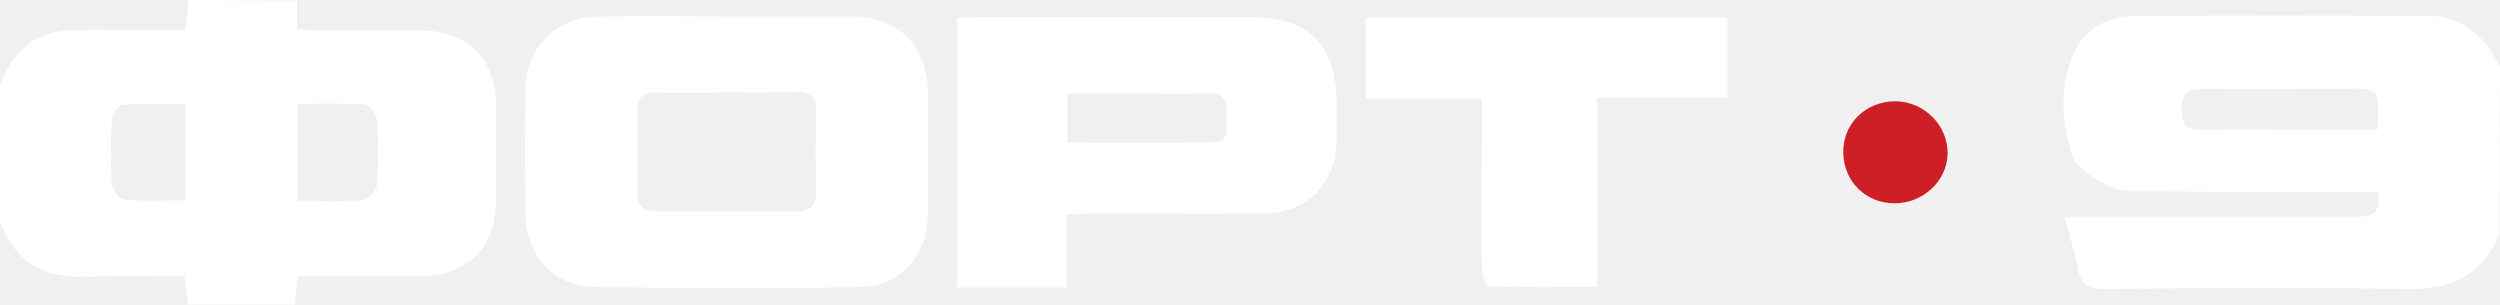
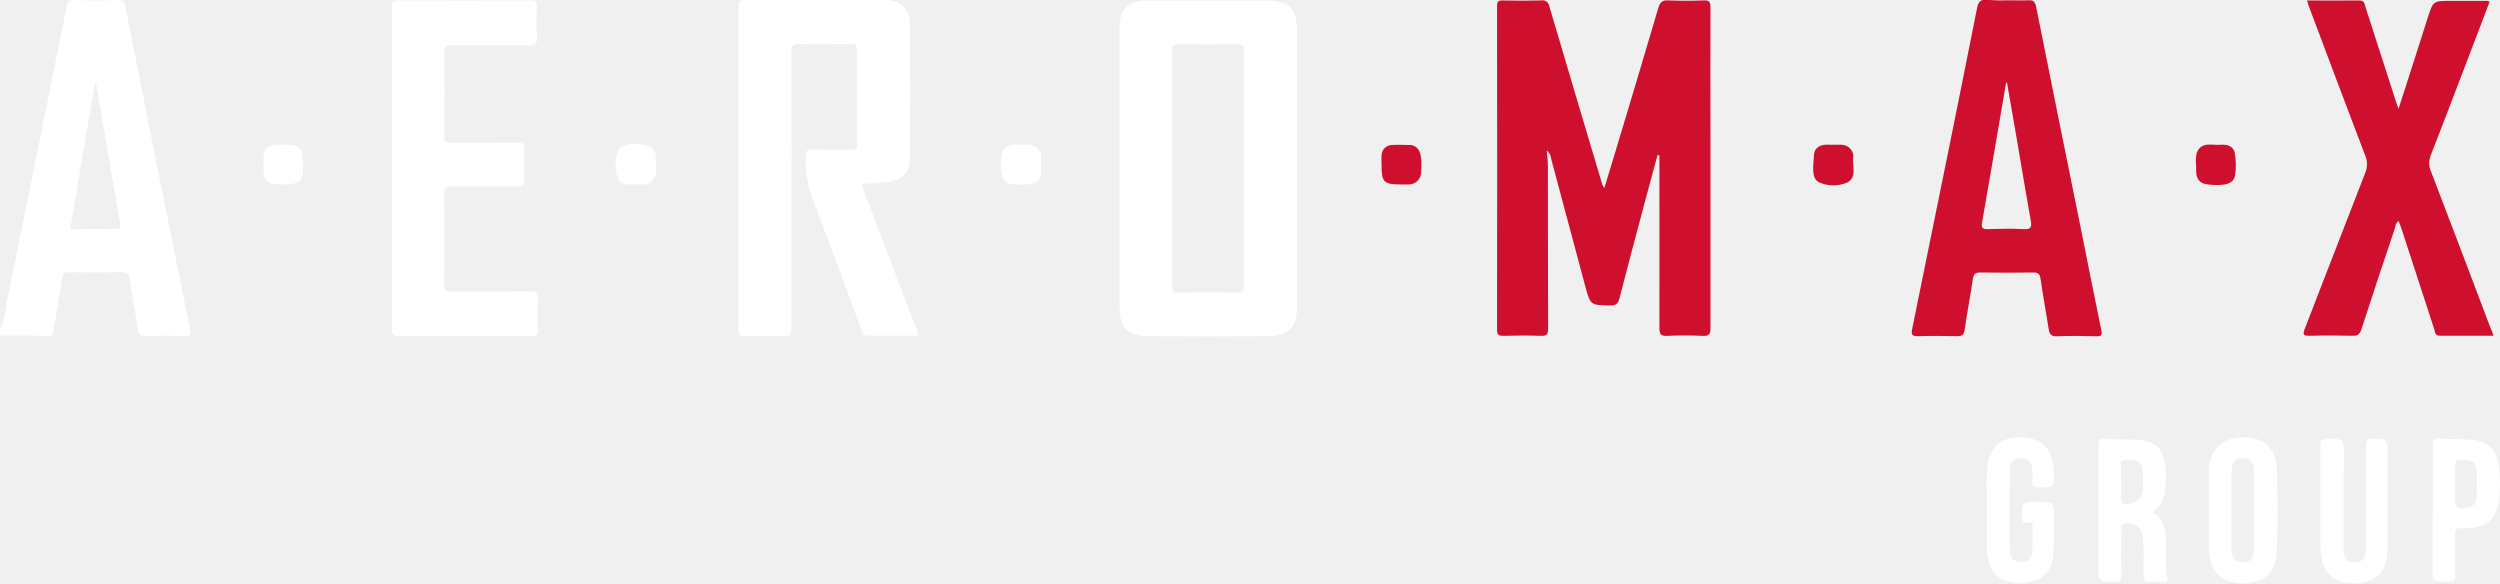
- <svg xmlns="http://www.w3.org/2000/svg" preserveAspectRatio="none" overflow="visible" style="display: block;" width="172.695" height="21.038" viewBox="0 0 172.695 21.038" fill="none">
-   <g id="Ð¤ÐÐ Ð¢-9 Ð§ÐµÑÐ½ÑÐ¹ 1" clip-path="url(#clip0_0_43)">
-     <g id="Group 1">
-       <path id="Vector" d="M20.518 0.037C20.518 0.637 20.518 1.238 20.518 2.025C21.109 2.062 21.701 2.1 22.255 2.1C24.547 2.1 26.876 2.062 29.168 2.1C32.421 2.175 34.27 4.125 34.27 7.388C34.27 9.525 34.27 11.625 34.27 13.762C34.27 17.137 32.347 19.05 28.909 19.087C26.137 19.087 23.401 19.087 20.555 19.087C20.481 19.8 20.444 20.363 20.37 21.038C17.893 21.038 15.49 21.038 12.976 21.038C12.902 20.438 12.828 19.837 12.754 19.087C10.499 19.087 8.244 19.012 5.989 19.125C3.105 19.238 1.035 18.15 0 15.3C0 12.15 0 9 0 5.85C0.85 3.638 2.329 2.212 4.806 2.1C5.952 2.062 7.098 2.062 8.244 2.062C9.76 2.062 11.275 2.062 12.828 2.062C12.902 1.275 12.976 0.637 13.013 0C15.527 0.037 18.041 0.037 20.518 0.037ZM20.555 7.162C20.555 9.45 20.555 11.625 20.555 13.875C22.107 13.875 23.586 13.95 25.028 13.838C25.397 13.8 25.989 13.238 26.026 12.863C26.137 11.287 26.137 9.713 26.026 8.137C25.989 7.8 25.471 7.237 25.139 7.2C23.66 7.125 22.144 7.162 20.555 7.162ZM12.791 7.2C11.349 7.2 9.908 7.125 8.466 7.237C8.17 7.275 7.726 7.912 7.726 8.287C7.652 9.75 7.616 11.25 7.726 12.713C7.763 13.125 8.281 13.762 8.614 13.8C9.982 13.912 11.349 13.838 12.828 13.838C12.791 11.625 12.791 9.525 12.791 7.2Z" fill="white" />
-       <path id="Vector_2" d="M50.346 1.142C53.155 1.142 55.965 1.142 58.775 1.142C62.028 1.142 64.061 3.129 64.098 6.392C64.135 9.167 64.135 11.942 64.098 14.717C64.061 17.642 62.287 19.779 59.366 19.817C53.229 19.967 47.093 19.929 40.956 19.817C38.183 19.742 36.335 17.567 36.298 14.754C36.261 11.904 36.261 9.017 36.298 6.167C36.335 3.279 38.368 1.217 41.288 1.142C44.357 1.104 47.351 1.142 50.346 1.142ZM50.272 6.392C48.608 6.392 46.945 6.429 45.281 6.392C44.431 6.392 44.024 6.729 44.024 7.629C44.061 9.504 44.061 11.417 44.024 13.292C44.024 14.267 44.431 14.604 45.355 14.604C48.571 14.604 51.825 14.604 55.041 14.604C55.965 14.604 56.372 14.229 56.372 13.254C56.335 11.417 56.335 9.542 56.372 7.704C56.409 6.654 55.928 6.317 54.93 6.354C53.414 6.392 51.825 6.392 50.272 6.392Z" fill="white" />
-       <path id="Vector_3" d="M73.667 14.794C73.667 16.594 73.667 18.169 73.667 19.857C71.116 19.857 68.676 19.857 66.126 19.857C66.126 13.669 66.126 7.519 66.126 1.257C66.606 1.219 67.05 1.182 67.53 1.182C73.815 1.182 80.1 1.182 86.384 1.182C90.451 1.182 92.373 3.169 92.336 7.257C92.336 8.044 92.336 8.832 92.336 9.619C92.299 12.694 90.34 14.719 87.198 14.757C83.168 14.794 79.175 14.757 75.146 14.757C74.702 14.794 74.296 14.794 73.667 14.794ZM73.741 9.844C77.142 9.844 80.506 9.919 83.833 9.807C85.164 9.769 84.61 8.494 84.721 7.707C84.832 6.844 84.388 6.432 83.501 6.469C81.578 6.507 79.619 6.469 77.697 6.469C76.403 6.469 75.072 6.469 73.741 6.469C73.741 7.669 73.741 8.682 73.741 9.844Z" fill="white" />
-       <path id="Vector_4" d="M102.359 6.802C99.549 6.802 96.999 6.802 94.337 6.802C94.337 4.89 94.337 3.127 94.337 1.215C102.618 1.215 110.899 1.215 119.328 1.215C119.328 2.977 119.328 4.777 119.328 6.765C116.37 6.765 113.45 6.765 110.344 6.765C110.344 11.152 110.344 15.39 110.344 19.815C107.793 19.815 105.354 19.852 102.914 19.777C102.692 19.777 102.359 19.027 102.359 18.615C102.322 15.502 102.359 12.427 102.359 9.315C102.359 8.602 102.359 7.815 102.359 6.802Z" fill="white" />
-     </g>
-     <path id="Vector_5" d="M130.877 14.044C128.881 14.044 127.365 12.544 127.328 10.556C127.291 8.531 128.881 6.994 130.951 6.994C132.948 7.031 134.574 8.681 134.537 10.631C134.5 12.506 132.837 14.044 130.877 14.044Z" fill="#CD2026" />
-     <path id="Vector_6" d="M172.658 16.139C171.512 19.026 169.331 20.001 166.299 19.963C159.312 19.851 152.362 19.889 145.375 19.963C144.229 19.963 143.712 19.626 143.527 18.501C143.305 17.376 142.972 16.288 142.602 14.976C143.268 14.976 143.749 14.976 144.266 14.976C150.44 14.976 156.651 14.976 162.824 14.976C163.896 14.976 164.562 14.713 164.229 13.251C163.785 13.251 163.305 13.251 162.787 13.251C157.907 13.251 152.991 13.251 148.111 13.213C147.261 13.213 146.262 13.176 145.56 12.801C144.636 12.313 143.453 11.601 143.157 10.739C142.381 8.414 142.233 5.901 143.305 3.576C144.081 1.851 145.708 1.139 147.519 1.101C154.248 1.064 161.013 1.064 167.741 1.101C170.181 1.101 171.697 2.564 172.695 4.664C172.658 8.526 172.658 12.351 172.658 16.139ZM164.229 8.976C164.377 6.351 164.303 6.126 162.861 6.126C159.275 6.126 155.652 6.164 152.066 6.126C151.031 6.126 150.699 6.576 150.699 7.551C150.699 8.526 150.957 9.014 152.029 8.976C154.876 8.939 157.76 8.976 160.606 8.976C161.789 8.976 162.972 8.976 164.229 8.976Z" fill="white" />
+ <svg xmlns="http://www.w3.org/2000/svg" preserveAspectRatio="none" overflow="visible" style="display: block;" width="180" height="42" viewBox="0 0 180 42" fill="none">
+   <g id="AM logo white 1" clip-path="url(#clip0_0_5)">
+     <path id="Vector" d="M0 23.695C0.36 22.979 0.398 22.176 0.555 21.412C1.986 14.414 3.406 7.414 4.815 0.413C4.872 0.119 4.982 0.007 5.292 0.014C6.357 0.033 7.437 0.038 8.491 0.014C8.832 0.014 8.951 0.119 9.013 0.437C9.774 4.278 10.541 8.117 11.313 11.956C12.097 15.851 12.882 19.747 13.668 23.645C13.754 24.056 13.728 24.216 13.246 24.195C12.333 24.154 11.418 24.168 10.503 24.195C10.145 24.195 9.978 24.14 9.921 23.717C9.757 22.494 9.516 21.281 9.325 20.058C9.275 19.723 9.168 19.58 8.796 19.599C7.521 19.625 6.243 19.621 4.968 19.599C4.632 19.599 4.508 19.7 4.46 20.034C4.279 21.273 4.067 22.511 3.869 23.748C3.828 24.001 3.79 24.199 3.428 24.187C2.286 24.154 1.142 24.163 0 24.159L0 23.695ZM6.929 6.021H6.829L5.051 16.497C6.14 16.497 7.196 16.475 8.264 16.497C8.698 16.511 8.696 16.36 8.634 16.019C8.055 12.69 7.494 9.36 6.929 6.028V6.021Z" fill="white" />
+     <path id="Vector_2" d="M115.513 13.537C115.79 12.625 116.033 11.837 116.271 11.046C117.318 7.555 118.374 4.06 119.401 0.566C119.527 0.134 119.716 0 120.14 0.029C120.977 0.067 121.808 0.064 122.655 0.029C123.058 0.012 123.158 0.134 123.155 0.533C123.139 3.731 123.155 6.931 123.155 10.129C123.155 14.624 123.155 19.117 123.155 23.612C123.155 24.046 123.065 24.204 122.6 24.183C121.744 24.142 120.884 24.14 120.03 24.183C119.553 24.206 119.475 24.027 119.477 23.602C119.491 19.781 119.477 15.959 119.477 12.119V11.187L119.339 11.171C119.041 12.279 118.738 13.382 118.443 14.49C117.823 16.822 117.198 19.155 116.598 21.491C116.502 21.861 116.359 22 115.956 21.992C114.512 21.968 114.509 21.992 114.13 20.578C113.31 17.515 112.49 14.451 111.67 11.386C111.663 11.278 111.632 11.173 111.58 11.079C111.528 10.985 111.455 10.904 111.368 10.841C111.401 11.28 111.451 11.639 111.451 11.997C111.451 15.88 111.451 19.766 111.465 23.65C111.465 24.08 111.358 24.197 110.932 24.18C110.038 24.147 109.141 24.156 108.247 24.18C107.918 24.18 107.787 24.128 107.787 23.753C107.8 15.984 107.8 8.214 107.787 0.444C107.787 0.119 107.878 0.026 108.2 0.033C109.115 0.055 110.03 0.057 110.943 0.033C111.013 0.017 111.086 0.015 111.157 0.029C111.227 0.043 111.294 0.072 111.352 0.114C111.411 0.157 111.459 0.211 111.495 0.274C111.531 0.336 111.552 0.406 111.558 0.478C112.822 4.758 114.093 9.035 115.372 13.308C115.414 13.388 115.461 13.465 115.513 13.537Z" fill="#CE102E" />
+     <path id="Vector_3" d="M80.603 12.1V2.049C80.603 0.654 81.221 0.043 82.634 0.041C85.433 0.041 88.232 0.041 91.032 0.041C92.877 0.041 93.392 0.561 93.392 2.429V18.133C93.392 19.446 93.392 20.76 93.392 22.074C93.392 23.578 92.791 24.197 91.28 24.206C88.42 24.226 85.563 24.226 82.711 24.206C81.152 24.206 80.606 23.605 80.606 22.035L80.603 12.1ZM89.578 12.155C89.578 9.336 89.578 6.518 89.578 3.7C89.578 3.32 89.507 3.167 89.085 3.177C87.675 3.202 86.266 3.202 84.856 3.177C84.47 3.177 84.379 3.291 84.379 3.654C84.392 9.31 84.392 14.963 84.379 20.612C84.379 20.961 84.46 21.063 84.818 21.058C86.229 21.037 87.638 21.032 89.049 21.058C89.471 21.058 89.583 20.968 89.581 20.533C89.566 17.753 89.578 14.954 89.578 12.155Z" fill="white" />
+     <path id="Vector_4" d="M66.072 24.173C64.861 24.173 63.645 24.173 62.43 24.173C62.056 24.173 62.072 23.874 61.996 23.671C60.861 20.638 59.77 17.583 58.592 14.569C58.16 13.51 57.96 12.369 58.008 11.226C58.027 10.836 58.139 10.748 58.497 10.764C59.41 10.788 60.325 10.764 61.24 10.779C61.586 10.779 61.734 10.733 61.717 10.327C61.696 8.098 61.696 5.869 61.717 3.64C61.717 3.255 61.605 3.162 61.24 3.162C60.022 3.184 58.802 3.193 57.584 3.162C57.107 3.162 56.978 3.265 56.981 3.752C57 8.168 56.992 12.589 56.992 17.003C56.992 19.212 56.976 21.422 56.992 23.628C56.992 24.12 56.84 24.23 56.382 24.211C55.508 24.175 54.628 24.173 53.76 24.211C53.283 24.233 53.16 24.101 53.162 23.621C53.178 17.68 53.182 11.741 53.174 5.801C53.174 4.029 53.174 2.259 53.174 0.487C53.174 0.107 53.279 0.01 53.651 0.01C56.966 0.024 60.28 0.01 63.596 0.01C64.878 0.01 65.502 0.599 65.522 1.884C65.545 5.026 65.545 8.167 65.522 11.307C65.522 12.42 65.09 12.888 63.991 13.081C63.541 13.153 63.086 13.194 62.63 13.203C61.994 13.227 61.991 13.203 62.225 13.826C63.456 17.054 64.687 20.279 65.917 23.502C66.04 23.703 66.094 23.938 66.072 24.173Z" fill="white" />
+     <path id="Vector_5" d="M179.533 24.171C178.203 24.171 176.93 24.171 175.657 24.171C175.311 24.171 175.333 23.91 175.268 23.712C174.49 21.324 173.713 18.941 172.939 16.564C172.868 16.349 172.789 16.136 172.701 15.914C172.463 16.06 172.475 16.31 172.405 16.518C171.602 18.907 170.799 21.295 170.022 23.71C169.907 24.058 169.764 24.187 169.395 24.175C168.367 24.151 167.338 24.147 166.31 24.175C165.834 24.19 165.781 24.087 165.95 23.652C167.407 19.922 168.837 16.179 170.296 12.448C170.38 12.251 170.424 12.039 170.424 11.825C170.424 11.611 170.38 11.399 170.296 11.202C168.947 7.672 167.621 4.134 166.291 0.597C166.224 0.425 166.174 0.246 166.103 0.033C167.392 0.033 168.63 0.048 169.867 0.033C170.239 0.033 170.246 0.272 170.315 0.511C171.049 2.769 171.778 5.028 172.501 7.287C172.553 7.445 172.61 7.602 172.694 7.836C173.409 5.594 174.124 3.427 174.803 1.256C175.19 0.062 175.185 0.062 176.472 0.062H179.094C179.128 0.062 179.161 0.088 179.251 0.127C178.848 1.185 178.444 2.244 178.041 3.303C177.037 5.93 176.038 8.558 175.018 11.173C174.942 11.353 174.903 11.546 174.903 11.741C174.903 11.937 174.942 12.13 175.018 12.31C176.461 16.069 177.891 19.832 179.309 23.597C179.397 23.76 179.454 23.936 179.533 24.171Z" fill="#CE102E" />
+     <path id="Vector_6" d="M144.523 0.021C145.019 0.021 145.515 0.041 146.01 0.021C146.361 0 146.523 0.084 146.599 0.478C147.674 5.885 148.776 11.285 149.867 16.685C150.344 19.035 150.797 21.388 151.286 23.733C151.367 24.118 151.317 24.228 150.911 24.211C149.977 24.185 149.043 24.173 148.111 24.211C147.674 24.233 147.562 24.056 147.505 23.683C147.319 22.489 147.095 21.295 146.921 20.082C146.869 19.712 146.721 19.604 146.37 19.621C145.114 19.637 143.856 19.64 142.599 19.621C142.251 19.621 142.104 19.707 142.049 20.07C141.868 21.293 141.632 22.506 141.458 23.729C141.405 24.082 141.307 24.206 140.935 24.206C139.982 24.183 139.029 24.178 138.075 24.206C137.663 24.206 137.598 24.078 137.67 23.712C138.491 19.709 139.307 15.705 140.115 11.701C140.864 8.013 141.605 4.325 142.337 0.635C142.425 0.182 142.556 -0.081 143.088 -0.007C143.565 0.031 144.045 0.041 144.523 0.021ZM144.504 5.947H144.44C143.865 9.31 143.295 12.671 142.707 16.031C142.637 16.423 142.757 16.509 143.131 16.497C143.984 16.473 144.845 16.447 145.696 16.497C146.28 16.537 146.287 16.303 146.208 15.852C145.856 13.872 145.529 11.887 145.19 9.905C144.965 8.589 144.736 7.27 144.504 5.947Z" fill="#CE102E" />
+     <path id="Vector_7" d="M28.221 12.097C28.221 8.25 28.221 4.404 28.221 0.556C28.221 0.131 28.321 0.026 28.748 0.029C31.893 0.051 35.036 0.051 38.178 0.029C38.593 0.029 38.683 0.146 38.654 0.535C38.621 1.252 38.621 1.985 38.654 2.706C38.674 3.134 38.578 3.282 38.109 3.275C36.242 3.243 34.376 3.275 32.509 3.251C32.111 3.251 31.999 3.344 32.004 3.75C32.025 5.769 32.025 7.787 32.004 9.804C32.004 10.17 32.087 10.282 32.469 10.282C34.068 10.258 35.668 10.282 37.27 10.265C37.622 10.265 37.777 10.325 37.746 10.729C37.711 11.469 37.715 12.214 37.746 12.955C37.761 13.325 37.658 13.432 37.27 13.432C35.67 13.411 34.068 13.432 32.469 13.418C32.133 13.418 31.973 13.449 31.978 13.862C32.002 16.091 32.002 18.321 31.978 20.55C31.978 20.963 32.133 20.996 32.469 20.994C34.376 20.994 36.283 20.994 38.19 20.977C38.609 20.977 38.755 21.068 38.733 21.508C38.693 22.248 38.697 22.993 38.733 23.736C38.752 24.135 38.602 24.199 38.256 24.197C35.055 24.197 31.854 24.18 28.655 24.197C28.245 24.197 28.207 24.044 28.207 23.705C28.221 19.832 28.226 15.963 28.221 12.097Z" fill="white" />
+     <path id="Vector_8" d="M154.957 36.87C155.703 37.261 155.865 37.918 155.932 38.616C156.027 39.636 155.829 40.67 156.06 41.685C156.096 41.84 156.02 41.888 155.881 41.885H155.71C154.251 41.833 154.346 42.241 154.327 40.55C154.357 39.905 154.338 39.258 154.272 38.616C154.259 38.458 154.21 38.306 154.128 38.171C154.047 38.035 153.936 37.921 153.803 37.835C153.67 37.75 153.52 37.696 153.363 37.678C153.207 37.66 153.048 37.679 152.899 37.732C152.625 37.804 152.737 37.999 152.735 38.138C152.735 39.241 152.716 40.347 152.735 41.448C152.735 41.799 152.652 41.895 152.296 41.895C151.083 41.895 151.083 41.914 151.083 40.701C151.083 37.849 151.083 34.995 151.083 32.141C151.083 31.725 151.169 31.572 151.615 31.601C152.411 31.651 153.214 31.601 153.998 31.668C155.212 31.782 155.734 32.294 155.889 33.485C155.98 34.165 155.969 34.854 155.855 35.53C155.807 35.803 155.702 36.064 155.547 36.295C155.392 36.525 155.191 36.721 154.957 36.87ZM152.73 34.648C152.73 35.066 152.73 35.484 152.73 35.902C152.73 36.022 152.682 36.165 152.852 36.242C153.328 36.459 154.165 36.041 154.244 35.513C154.325 34.948 154.325 34.375 154.244 33.81C154.16 33.215 153.867 33.07 153.04 33.122C152.432 33.16 152.802 33.6 152.737 33.853C152.705 34.117 152.703 34.384 152.73 34.648Z" fill="white" />
+     <path id="Vector_9" d="M143.057 36.344C143.09 35.654 142.959 34.565 143.109 33.478C143.295 32.145 144.142 31.455 145.493 31.474C146.892 31.498 147.696 32.224 147.839 33.598C147.855 33.767 147.875 33.939 147.877 34.109C147.896 35.097 147.891 35.064 146.902 35.109C146.409 35.131 146.263 34.976 146.325 34.51C146.352 34.264 146.352 34.016 146.325 33.77C146.282 33.292 146.018 32.991 145.517 32.993C145.412 32.981 145.305 32.993 145.205 33.027C145.104 33.061 145.013 33.118 144.937 33.192C144.861 33.266 144.802 33.356 144.765 33.455C144.728 33.555 144.714 33.661 144.723 33.767C144.704 34.832 144.693 35.898 144.69 36.963C144.69 37.856 144.69 38.749 144.714 39.643C144.714 40.161 144.969 40.469 145.51 40.483C146.01 40.483 146.306 40.192 146.332 39.597C146.358 39.065 146.332 38.53 146.349 37.999C146.363 37.699 146.27 37.579 145.972 37.629C145.674 37.679 145.596 37.541 145.591 37.249C145.565 36.141 145.553 36.141 146.673 36.141C147.889 36.141 147.894 36.141 147.886 37.336C147.886 38.21 147.905 39.086 147.834 39.963C147.731 41.245 146.921 41.943 145.593 41.988C144.175 42.036 143.343 41.398 143.119 40.077C143.088 39.948 143.067 39.816 143.057 39.683C143.055 38.716 143.057 37.737 143.057 36.344Z" fill="white" />
+     <path id="Vector_10" d="M168.737 35.857C168.737 37.075 168.737 38.293 168.737 39.511C168.737 40.228 168.975 40.5 169.545 40.493C170.115 40.486 170.351 40.19 170.353 39.49C170.353 37.035 170.365 34.579 170.353 32.124C170.353 31.706 170.439 31.572 170.88 31.587C171.91 31.618 171.91 31.587 171.91 32.647C171.91 34.854 171.91 37.062 171.91 39.27C171.913 39.574 171.892 39.877 171.848 40.178C171.664 41.35 170.844 41.99 169.54 42C168.172 42 167.383 41.408 167.156 40.204C167.08 39.696 167.05 39.182 167.068 38.668C167.068 36.48 167.068 34.29 167.068 32.102C167.068 31.711 167.156 31.582 167.566 31.589C168.758 31.603 168.758 31.589 168.758 32.783L168.737 35.857Z" fill="white" />
+     <path id="Vector_11" d="M159.035 36.7C159.035 35.769 159.035 34.837 159.035 33.906C159.057 32.408 159.908 31.546 161.419 31.486C162.93 31.427 163.886 32.26 163.931 33.751C163.996 35.744 163.996 37.74 163.931 39.738C163.888 41.25 162.916 42.05 161.374 41.995C159.912 41.945 159.068 41.088 159.045 39.607C159.023 38.639 159.035 37.67 159.035 36.7ZM162.294 36.743C162.294 35.812 162.294 34.883 162.294 33.951C162.294 33.313 162.008 32.996 161.498 32.984C160.987 32.972 160.673 33.313 160.668 33.939C160.649 35.82 160.649 37.699 160.668 39.578C160.668 40.214 160.98 40.505 161.509 40.495C162.039 40.486 162.289 40.202 162.296 39.54C162.301 38.604 162.294 37.672 162.294 36.743Z" fill="white" />
+     <path id="Vector_12" d="M175.156 36.781C175.156 35.2 175.156 33.621 175.156 32.043C175.156 31.711 175.213 31.565 175.588 31.589C176.384 31.632 177.19 31.589 177.971 31.654C179.128 31.761 179.716 32.32 179.897 33.476C180.029 34.362 180.029 35.262 179.897 36.148C179.728 37.343 179.104 37.89 177.883 38.016C177.656 38.045 177.427 38.05 177.199 38.031C176.83 37.992 176.756 38.155 176.763 38.491C176.784 39.48 176.751 40.471 176.78 41.46C176.791 41.828 176.668 41.892 176.331 41.892C175.14 41.892 175.14 41.904 175.14 40.72L175.156 36.781ZM178.339 34.871C178.339 34.613 178.339 34.393 178.339 34.197C178.317 33.301 178.1 33.12 177.209 33.117C176.851 33.117 176.758 33.23 176.77 33.574C176.796 34.312 176.77 35.05 176.77 35.79C176.77 36.609 176.861 36.676 177.676 36.531C177.828 36.52 177.971 36.456 178.081 36.351C178.192 36.246 178.262 36.106 178.281 35.955C178.327 35.595 178.346 35.233 178.339 34.871Z" fill="white" />
+     <path id="Vector_13" d="M73.519 10.404C73.802 10.386 74.087 10.41 74.363 10.478C75.264 10.846 74.871 11.672 74.94 12.315C74.96 12.419 74.96 12.526 74.938 12.629C74.916 12.733 74.873 12.831 74.812 12.918C74.751 13.004 74.673 13.078 74.582 13.133C74.492 13.188 74.391 13.224 74.287 13.239C73.781 13.315 73.266 13.315 72.761 13.239C72.158 13.153 71.962 12.508 72.091 11.292C72.151 10.726 72.442 10.444 73.006 10.416C73.178 10.416 73.347 10.416 73.519 10.416V10.404Z" fill="white" />
+     <path id="Vector_14" d="M47.219 11.897C47.179 12.166 47.307 12.501 47.133 12.802C46.692 13.561 45.942 13.208 45.329 13.28C45.138 13.315 44.941 13.278 44.777 13.175C44.613 13.072 44.493 12.91 44.442 12.723C44.291 12.171 44.284 11.59 44.421 11.034C44.559 10.442 45.262 10.256 46.473 10.442C47.01 10.526 47.245 10.87 47.222 11.397C47.215 11.548 47.219 11.703 47.219 11.897Z" fill="white" />
+     <path id="Vector_15" d="M158.108 11.847C158.085 11.565 158.105 11.281 158.167 11.006C158.499 10.155 159.271 10.48 159.893 10.423C160.37 10.38 160.821 10.528 160.909 11.032C160.997 11.555 161.004 12.088 160.928 12.613C160.84 13.234 160.198 13.423 158.925 13.277C158.415 13.22 158.136 12.905 158.122 12.36C158.122 12.19 158.122 12.018 158.122 11.849L158.108 11.847Z" fill="#CE102E" />
+     <path id="Vector_16" d="M18.96 11.82C18.96 10.55 19.098 10.421 20.476 10.421C21.642 10.421 21.821 10.626 21.821 11.966C21.821 13.11 21.608 13.28 20.19 13.28C19.132 13.28 18.96 13.072 18.96 11.82Z" fill="white" />
+     <path id="Vector_17" d="M99.471 11.813C99.459 11.605 99.459 11.396 99.471 11.187C99.474 10.996 99.55 10.813 99.683 10.675C99.815 10.537 99.995 10.454 100.186 10.442C100.639 10.404 101.096 10.442 101.552 10.442H101.606C102.219 10.569 102.412 11.097 102.321 12.372C102.325 12.491 102.304 12.609 102.26 12.72C102.217 12.83 102.152 12.931 102.068 13.016C101.985 13.101 101.886 13.168 101.776 13.213C101.666 13.258 101.549 13.281 101.43 13.28C101.258 13.28 101.089 13.28 100.917 13.28C99.606 13.28 99.468 13.136 99.471 11.813Z" fill="#CE102E" />
+     <path id="Vector_18" d="M132.044 10.421C132.318 10.447 132.65 10.354 132.95 10.509C133.117 10.584 133.254 10.713 133.34 10.874C133.426 11.036 133.457 11.222 133.427 11.402C133.358 12.009 133.725 12.785 132.981 13.15C132.38 13.401 131.706 13.411 131.098 13.179C130.44 12.967 130.516 12.248 130.609 11.132C130.652 10.604 131.086 10.399 131.608 10.416C131.734 10.425 131.868 10.421 132.044 10.421Z" fill="#CE102E" />
  </g>
  <defs>
-     <clipPath id="clip0_0_43">
-       <rect width="172.695" height="21.038" fill="white" />
+     <clipPath id="clip0_0_5">
+       <rect width="180" height="42" fill="white" />
    </clipPath>
  </defs>
</svg>
